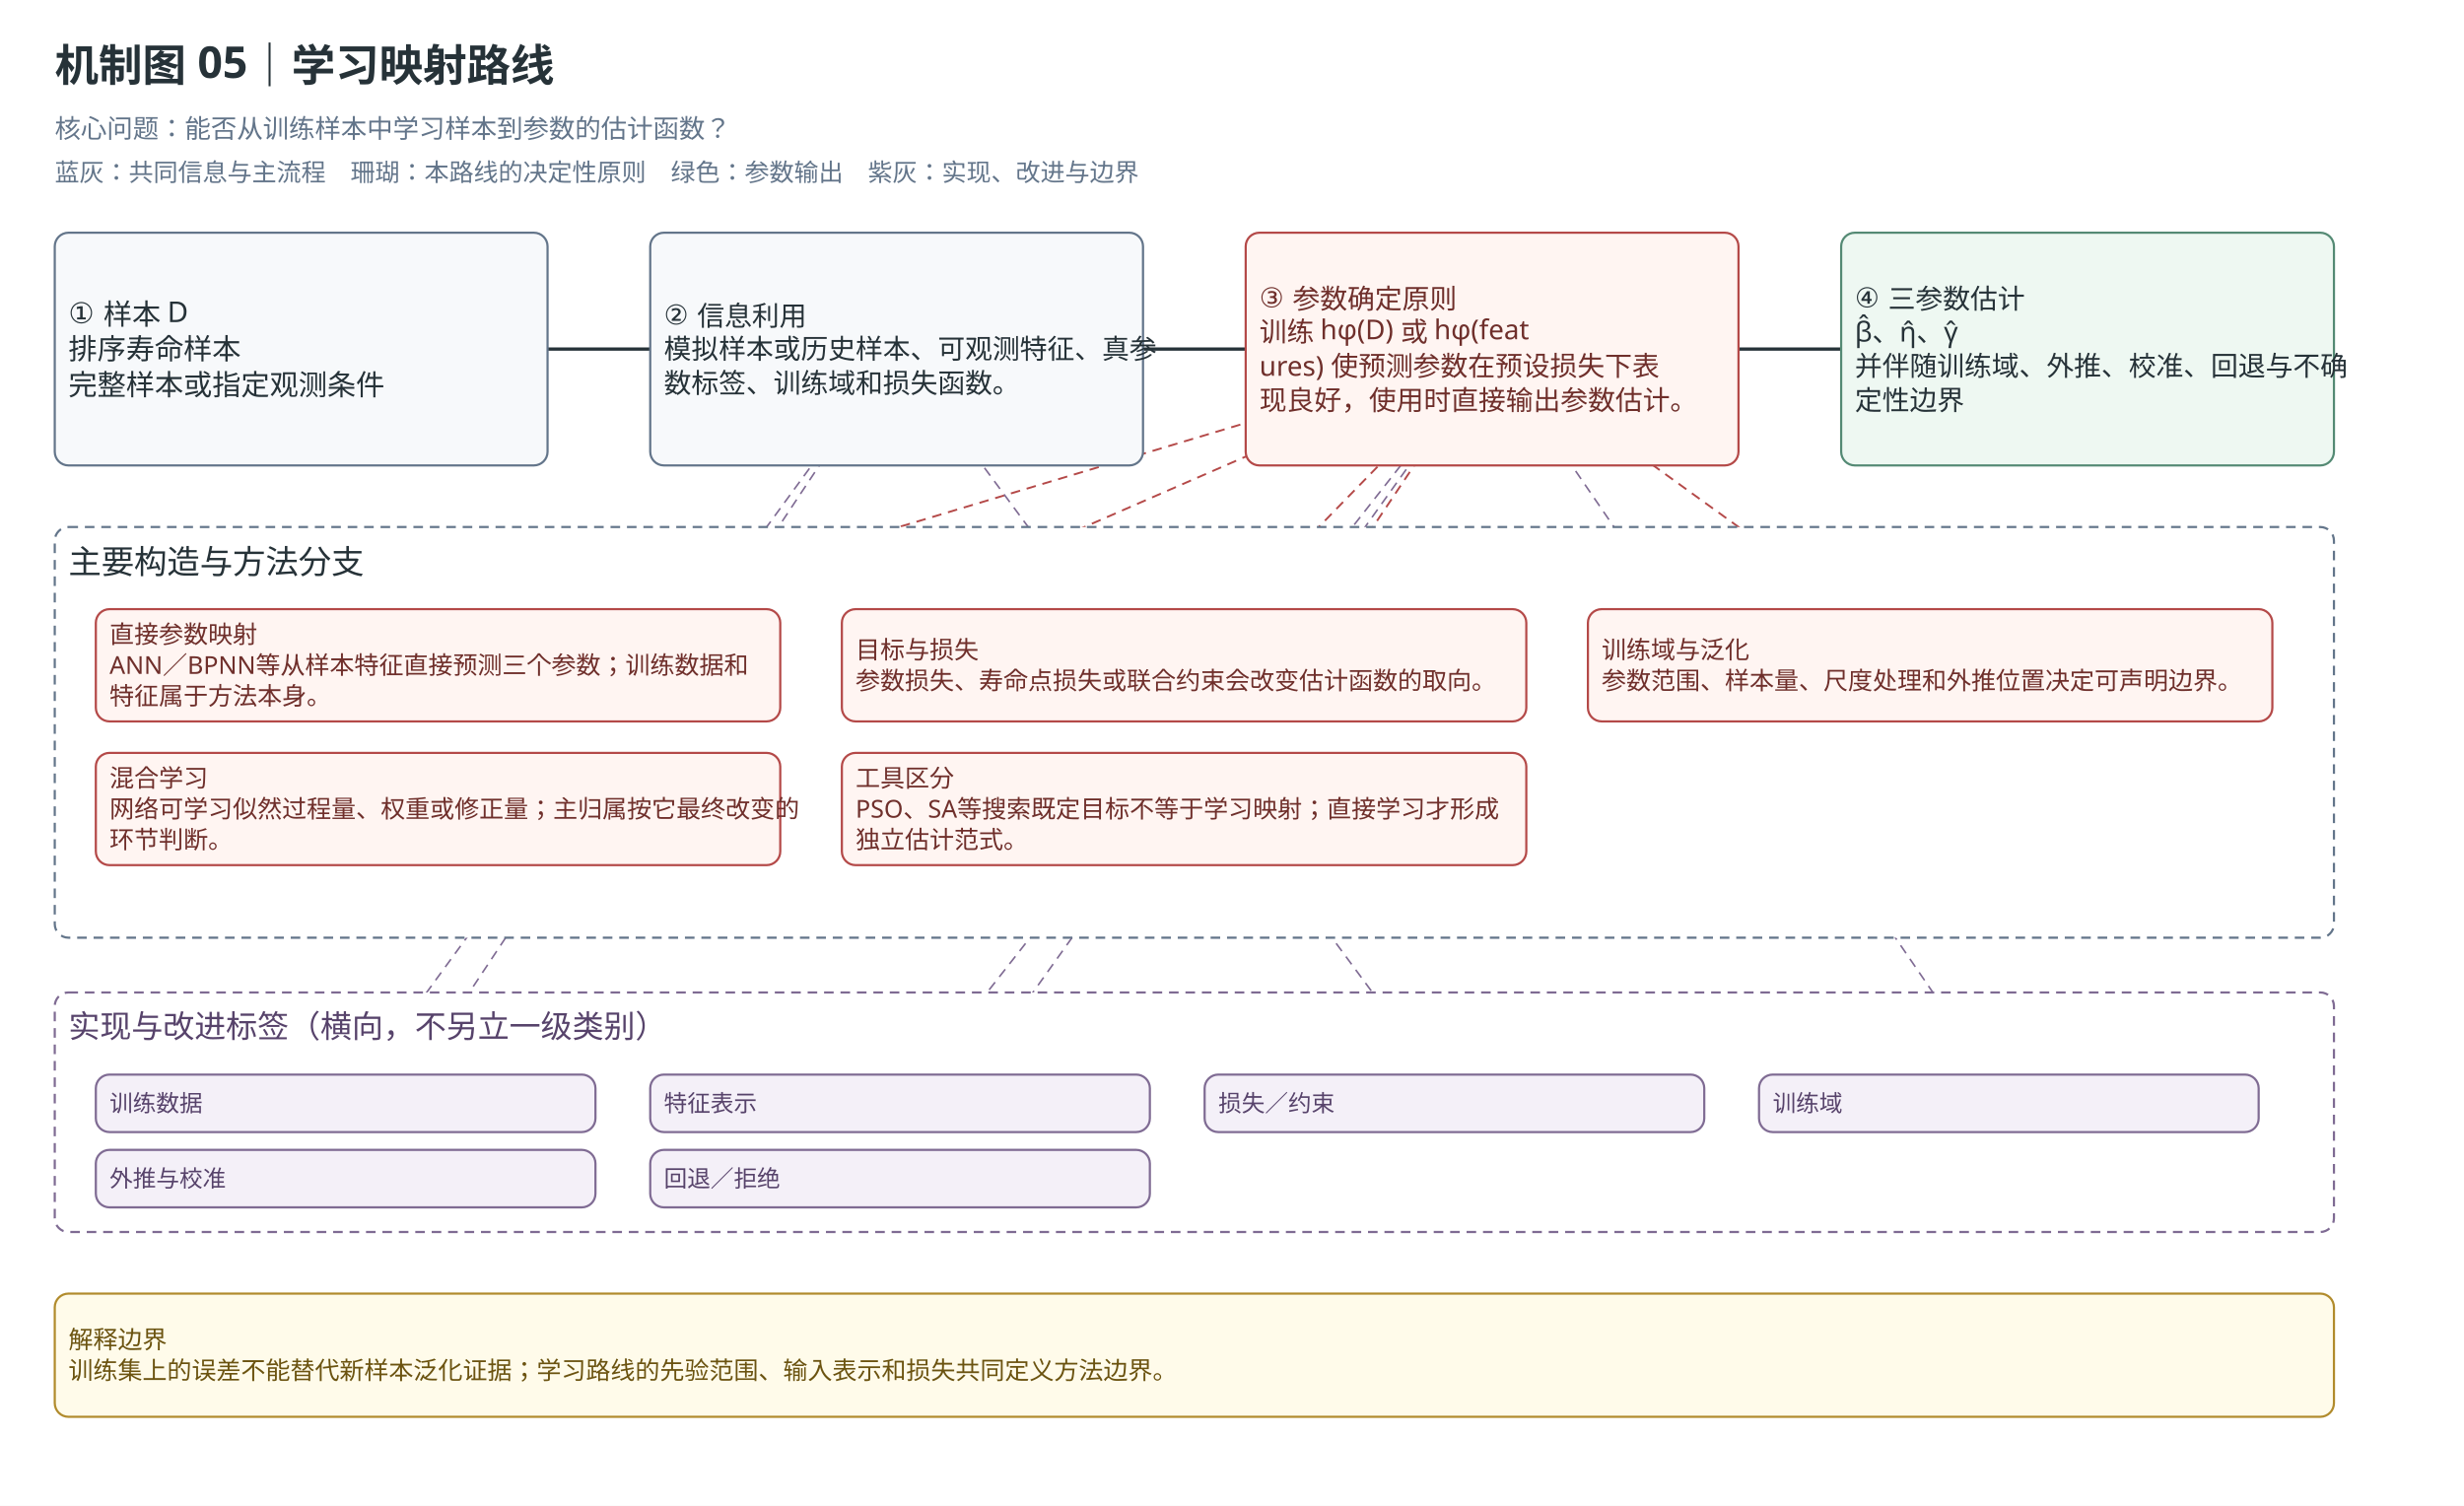
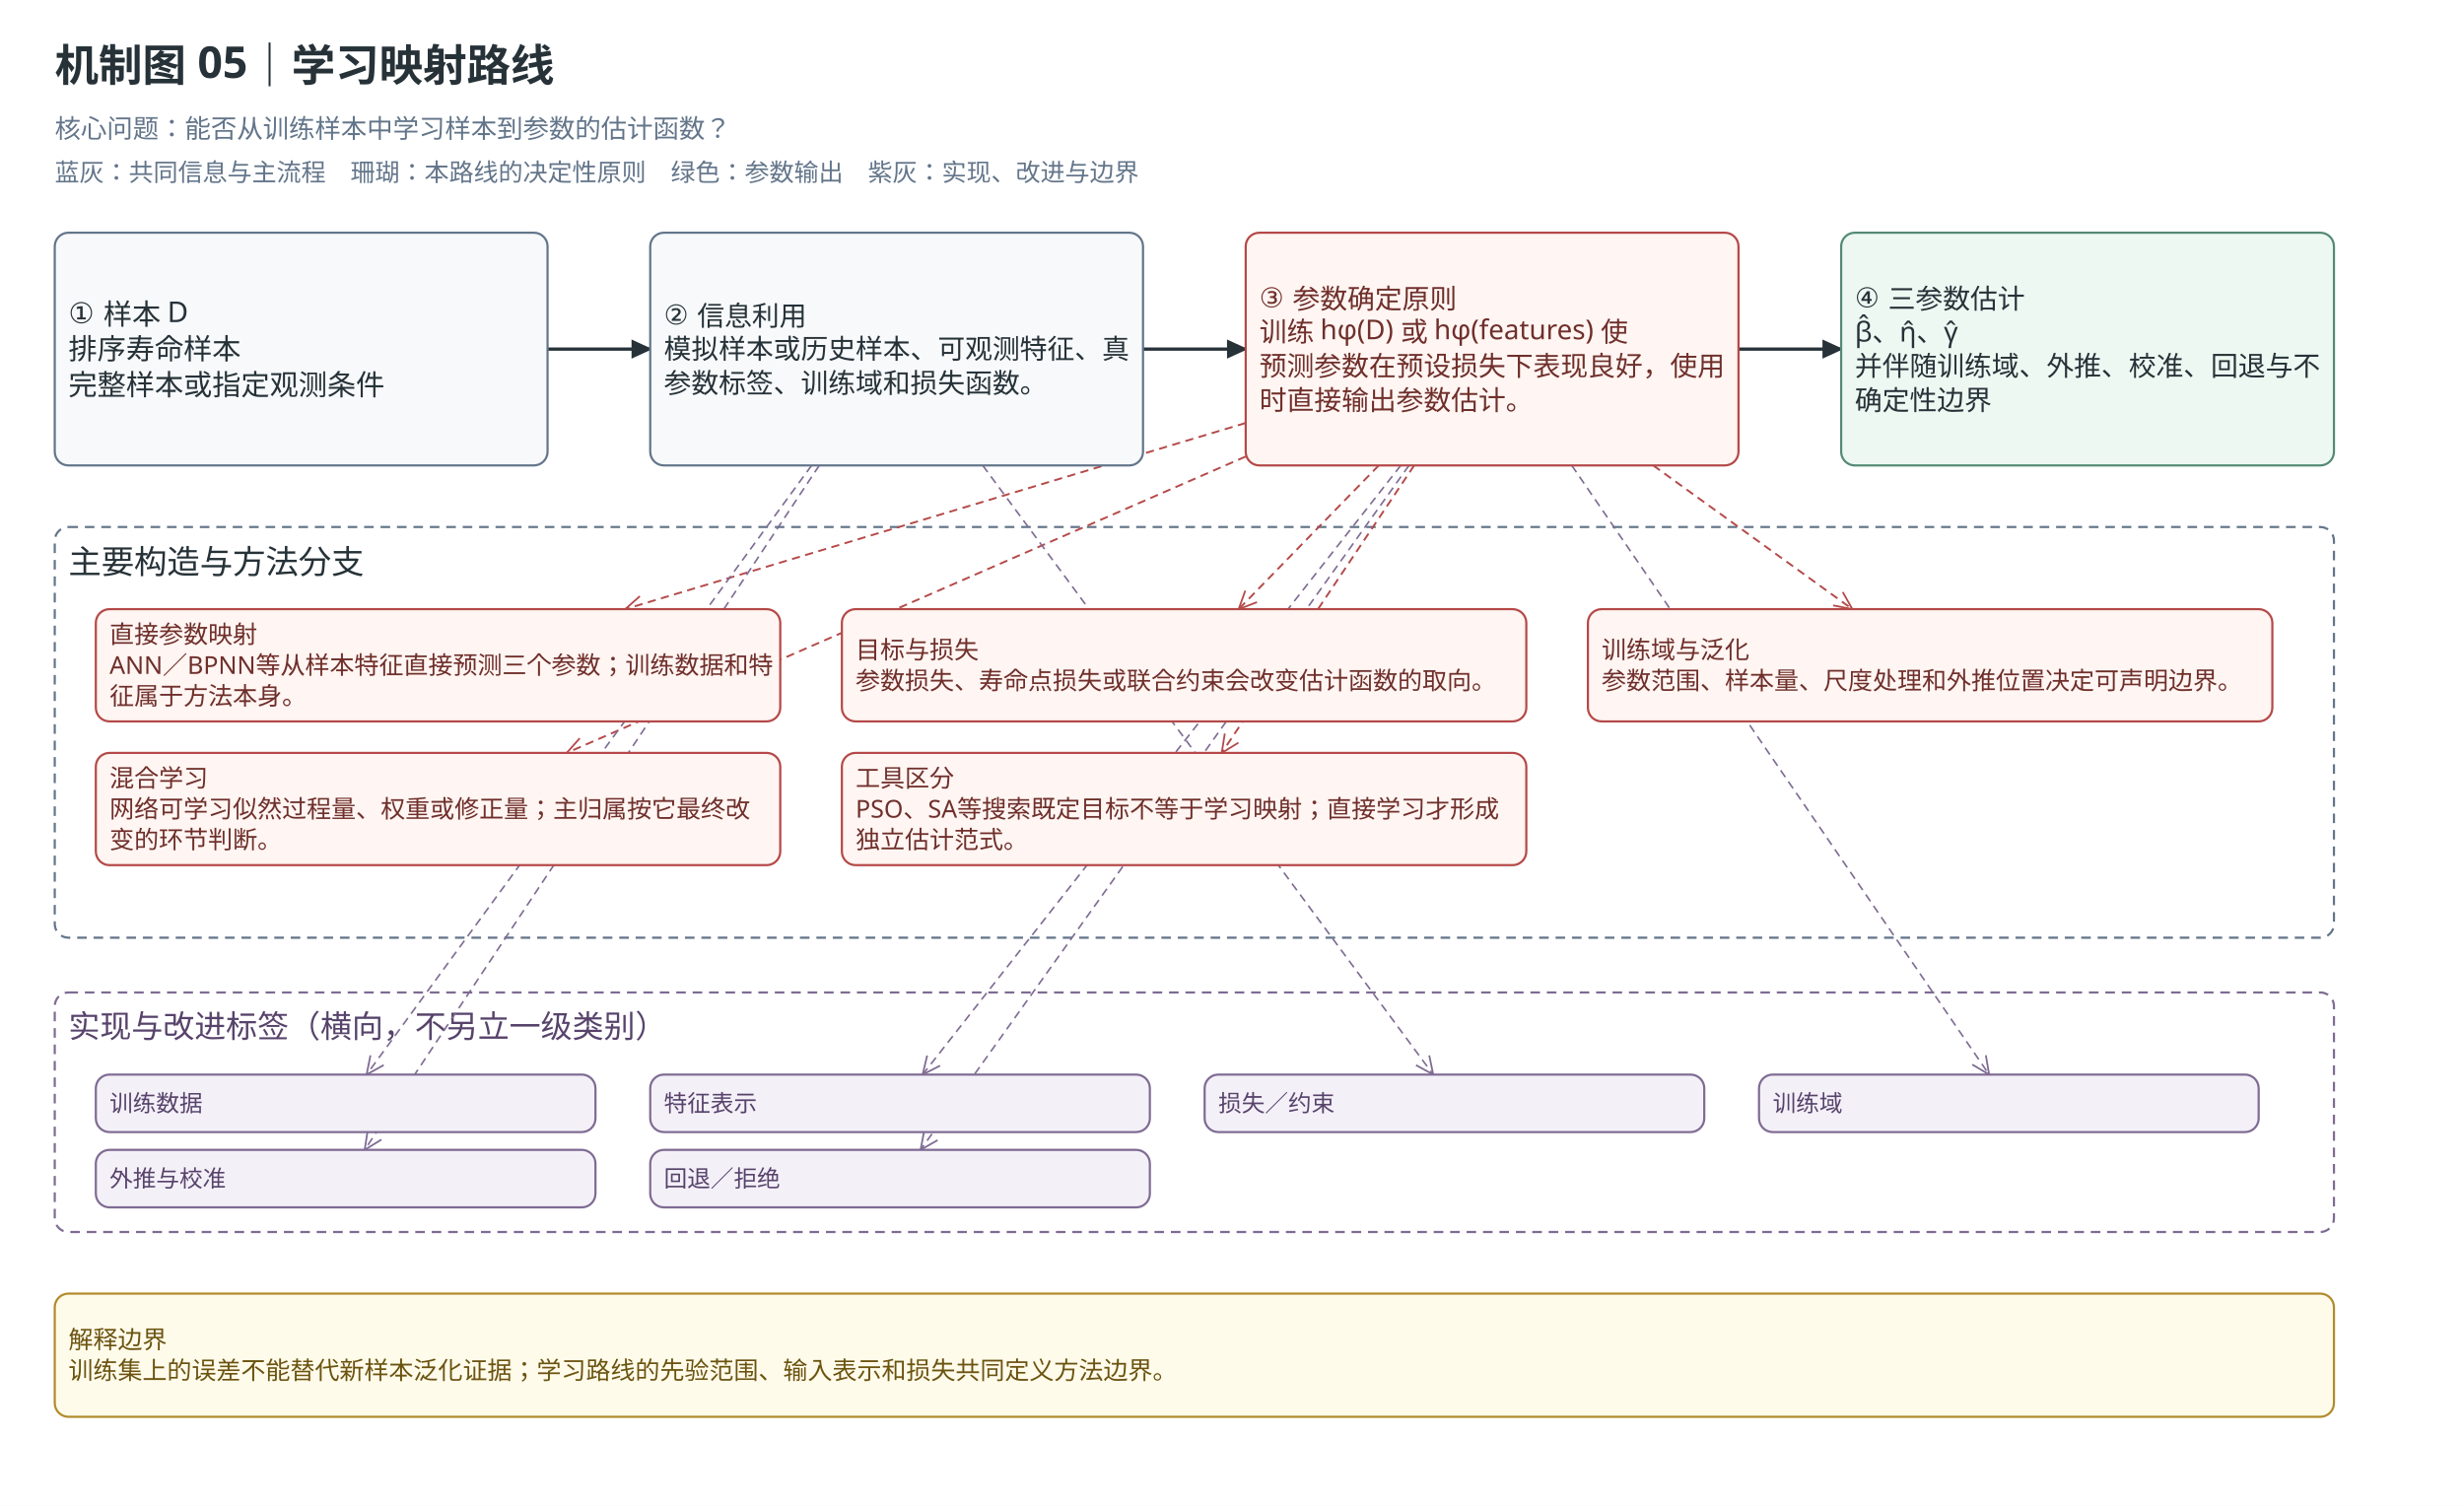
<svg xmlns="http://www.w3.org/2000/svg" width="1800" height="1100" viewBox="0 0 1800 1100" role="img" aria-label="05-学习映射路线-机制图">
  <rect width="100%" height="100%" fill="#ffffff" />
  <defs>
-     <marker id="arrow-open" markerWidth="10" markerHeight="10" refX="9" refY="5" orient="auto">
-       <path d="M1 1 L9 5 L1 9" fill="none" stroke="context-stroke" stroke-width="1.3" />
+     <marker id="arrow-block-263238" markerWidth="15" markerHeight="14" refX="14" refY="7" markerUnits="userSpaceOnUse" orient="auto">
+       <path d="M1 1 L14 7 L1 13 Z" fill="#263238" stroke="#263238" stroke-width="1.3" />
    </marker>
-     <marker id="arrow-block" markerWidth="10" markerHeight="10" refX="9" refY="5" orient="auto">
-       <path d="M1 1 L9 5 L1 9 Z" fill="context-stroke" stroke="context-stroke" />
+     <marker id="arrow-open-263238" markerWidth="15" markerHeight="14" refX="14" refY="7" markerUnits="userSpaceOnUse" orient="auto">
+       <path d="M1 1 L14 7 L1 13" fill="none" stroke="#263238" stroke-width="1.3" />
+     </marker>
+     <marker id="arrow-block-7F6B93" markerWidth="15" markerHeight="14" refX="14" refY="7" markerUnits="userSpaceOnUse" orient="auto">
+       <path d="M1 1 L14 7 L1 13 Z" fill="#7F6B93" stroke="#7F6B93" stroke-width="1.3" />
+     </marker>
+     <marker id="arrow-open-7F6B93" markerWidth="15" markerHeight="14" refX="14" refY="7" markerUnits="userSpaceOnUse" orient="auto">
+       <path d="M1 1 L14 7 L1 13" fill="none" stroke="#7F6B93" stroke-width="1.3" />
+     </marker>
+     <marker id="arrow-block-B44948" markerWidth="15" markerHeight="14" refX="14" refY="7" markerUnits="userSpaceOnUse" orient="auto">
+       <path d="M1 1 L14 7 L1 13 Z" fill="#B44948" stroke="#B44948" stroke-width="1.3" />
+     </marker>
+     <marker id="arrow-open-B44948" markerWidth="15" markerHeight="14" refX="14" refY="7" markerUnits="userSpaceOnUse" orient="auto">
+       <path d="M1 1 L14 7 L1 13" fill="none" stroke="#B44948" stroke-width="1.3" />
    </marker>
  </defs>
-   <line x1="220.0" y1="255.0" x2="655.0" y2="255.0" stroke="#263238" stroke-width="2.4" marker-end="url(#arrow-block)" />
-   <line x1="655.0" y1="255.0" x2="1090.0" y2="255.0" stroke="#263238" stroke-width="2.4" marker-end="url(#arrow-block)" />
-   <line x1="1090.0" y1="255.0" x2="1525.0" y2="255.0" stroke="#263238" stroke-width="2.4" marker-end="url(#arrow-block)" />
-   <line x1="1090.0" y1="255.0" x2="320.0" y2="486.0" stroke="#B44948" stroke-width="1.4" stroke-dasharray="7 5" marker-end="url(#arrow-open)" />
-   <line x1="1090.0" y1="255.0" x2="865.0" y2="486.0" stroke="#B44948" stroke-width="1.4" stroke-dasharray="7 5" marker-end="url(#arrow-open)" />
-   <line x1="1090.0" y1="255.0" x2="1410.0" y2="486.0" stroke="#B44948" stroke-width="1.4" stroke-dasharray="7 5" marker-end="url(#arrow-open)" />
-   <line x1="1090.0" y1="255.0" x2="320.0" y2="591.0" stroke="#B44948" stroke-width="1.4" stroke-dasharray="7 5" marker-end="url(#arrow-open)" />
-   <line x1="1090.0" y1="255.0" x2="865.0" y2="591.0" stroke="#B44948" stroke-width="1.4" stroke-dasharray="7 5" marker-end="url(#arrow-open)" />
-   <line x1="655.0" y1="255.0" x2="252.5" y2="806.0" stroke="#7F6B93" stroke-width="1.2" stroke-dasharray="7 5" marker-end="url(#arrow-open)" />
-   <line x1="1090.0" y1="255.0" x2="657.5" y2="806.0" stroke="#7F6B93" stroke-width="1.2" stroke-dasharray="7 5" marker-end="url(#arrow-open)" />
-   <line x1="655.0" y1="255.0" x2="1062.5" y2="806.0" stroke="#7F6B93" stroke-width="1.2" stroke-dasharray="7 5" marker-end="url(#arrow-open)" />
-   <line x1="1090.0" y1="255.0" x2="1467.5" y2="806.0" stroke="#7F6B93" stroke-width="1.2" stroke-dasharray="7 5" marker-end="url(#arrow-open)" />
-   <line x1="655.0" y1="255.0" x2="252.5" y2="861.0" stroke="#7F6B93" stroke-width="1.2" stroke-dasharray="7 5" marker-end="url(#arrow-open)" />
-   <line x1="1090.0" y1="255.0" x2="657.5" y2="861.0" stroke="#7F6B93" stroke-width="1.2" stroke-dasharray="7 5" marker-end="url(#arrow-open)" />
  <rect x="40.0" y="385.0" width="1665.0" height="300.0" rx="10" fill="#FFFFFF" stroke="#63758A" stroke-width="1.6" stroke-dasharray="7 5" />
  <text x="50.0" y="419.0" font-family="Microsoft YaHei,Segoe UI,sans-serif" font-size="24.0" fill="#263238" text-anchor="start">主要构造与方法分支</text>
  <rect x="40.0" y="725.0" width="1665.0" height="175.0" rx="10" fill="#FFFFFF" stroke="#7F6B93" stroke-width="1.6" stroke-dasharray="7 5" />
  <text x="50.0" y="758.0" font-family="Microsoft YaHei,Segoe UI,sans-serif" font-size="23.0" fill="#57436B" text-anchor="start">实现与改进标签（横向，不另立一级类别）</text>
-   <rect x="40.0" y="945.0" width="1665.0" height="90.0" rx="10" fill="#FFFBEA" stroke="#B18B2C" stroke-width="1.6" />
-   <text x="50.0" y="985.0" font-family="Microsoft YaHei,Segoe UI,sans-serif" font-size="18.0" fill="#6B5310" text-anchor="start">解释边界</text>
-   <text x="50.0" y="1007.5" font-family="Microsoft YaHei,Segoe UI,sans-serif" font-size="18.0" fill="#6B5310" text-anchor="start">训练集上的误差不能替代新样本泛化证据；学习路线的先验范围、输入表示和损失共同定义方法边界。</text>
+   <polyline points="400.0,255.0 475.0,255.0" fill="none" stroke="#263238" stroke-width="2.4" stroke-linejoin="round" marker-end="url(#arrow-block-263238)" />
+   <polyline points="835.0,255.0 910.0,255.0" fill="none" stroke="#263238" stroke-width="2.4" stroke-linejoin="round" marker-end="url(#arrow-block-263238)" />
+   <polyline points="1270.0,255.0 1345.0,255.0" fill="none" stroke="#263238" stroke-width="2.4" stroke-linejoin="round" marker-end="url(#arrow-block-263238)" />
+   <polyline points="910.0,309.0 456.7,445.0" fill="none" stroke="#B44948" stroke-width="1.4" stroke-linejoin="round" stroke-dasharray="6 4" marker-end="url(#arrow-open-B44948)" />
+   <polyline points="1007.2,340.0 904.9,445.0" fill="none" stroke="#B44948" stroke-width="1.4" stroke-linejoin="round" stroke-dasharray="6 4" marker-end="url(#arrow-open-B44948)" />
+   <polyline points="1207.7,340.0 1353.2,445.0" fill="none" stroke="#B44948" stroke-width="1.4" stroke-linejoin="round" stroke-dasharray="6 4" marker-end="url(#arrow-open-B44948)" />
+   <polyline points="910.0,333.5 414.0,550.0" fill="none" stroke="#B44948" stroke-width="1.4" stroke-linejoin="round" stroke-dasharray="6 4" marker-end="url(#arrow-open-B44948)" />
+   <polyline points="1033.1,340.0 892.5,550.0" fill="none" stroke="#B44948" stroke-width="1.4" stroke-linejoin="round" stroke-dasharray="6 4" marker-end="url(#arrow-open-B44948)" />
+   <polyline points="592.9,340.0 267.8,785.0" fill="none" stroke="#7F6B93" stroke-width="1.2" stroke-linejoin="round" stroke-dasharray="6 4" marker-end="url(#arrow-open-7F6B93)" />
+   <polyline points="1023.3,340.0 674.0,785.0" fill="none" stroke="#7F6B93" stroke-width="1.2" stroke-linejoin="round" stroke-dasharray="6 4" marker-end="url(#arrow-open-7F6B93)" />
+   <polyline points="717.9,340.0 1047.0,785.0" fill="none" stroke="#7F6B93" stroke-width="1.2" stroke-linejoin="round" stroke-dasharray="6 4" marker-end="url(#arrow-open-7F6B93)" />
+   <polyline points="1148.2,340.0 1453.1,785.0" fill="none" stroke="#7F6B93" stroke-width="1.2" stroke-linejoin="round" stroke-dasharray="6 4" marker-end="url(#arrow-open-7F6B93)" />
+   <polyline points="598.5,340.0 266.4,840.0" fill="none" stroke="#7F6B93" stroke-width="1.2" stroke-linejoin="round" stroke-dasharray="6 4" marker-end="url(#arrow-open-7F6B93)" />
+   <polyline points="1029.3,340.0 672.5,840.0" fill="none" stroke="#7F6B93" stroke-width="1.2" stroke-linejoin="round" stroke-dasharray="6 4" marker-end="url(#arrow-open-7F6B93)" />
  <rect x="40.0" y="24.0" width="1720.0" height="48.0" rx="0" fill="none" stroke="none" stroke-width="0" />
  <text x="40.0" y="59.2" font-family="Microsoft YaHei,Segoe UI,sans-serif" font-size="32.0" fill="#263238" text-anchor="start" font-weight="700">机制图 05｜学习映射路线</text>
+   <rect x="40.0" y="78.0" width="1720.0" height="32.0" rx="0" fill="none" stroke="none" stroke-width="0" />
+   <text x="40.0" y="100.7" font-family="Microsoft YaHei,Segoe UI,sans-serif" font-size="19.0" fill="#63758A" text-anchor="start">核心问题：能否从训练样本中学习样本到参数的估计函数？</text>
+   <rect x="40.0" y="112.0" width="1720.0" height="28.0" rx="0" fill="none" stroke="none" stroke-width="0" />
+   <text x="40.0" y="132.3" font-family="Microsoft YaHei,Segoe UI,sans-serif" font-size="18.0" fill="#63758A" text-anchor="start">蓝灰：共同信息与主流程　珊瑚：本路线的决定性原则　绿色：参数输出　紫灰：实现、改进与边界</text>
  <rect x="40.0" y="170.0" width="360.0" height="170.0" rx="10" fill="#F7F9FB" stroke="#63758A" stroke-width="1.6" />
  <text x="50.0" y="236.1" font-family="Microsoft YaHei,Segoe UI,sans-serif" font-size="21.0" fill="#263238" text-anchor="start">① 样本 D</text>
  <text x="50.0" y="262.4" font-family="Microsoft YaHei,Segoe UI,sans-serif" font-size="21.0" fill="#263238" text-anchor="start">排序寿命样本</text>
  <text x="50.0" y="288.6" font-family="Microsoft YaHei,Segoe UI,sans-serif" font-size="21.0" fill="#263238" text-anchor="start">完整样本或指定观测条件</text>
  <rect x="475.0" y="170.0" width="360.0" height="170.0" rx="10" fill="#F7F9FB" stroke="#63758A" stroke-width="1.6" />
  <text x="485.0" y="237.0" font-family="Microsoft YaHei,Segoe UI,sans-serif" font-size="20.0" fill="#263238" text-anchor="start">② 信息利用</text>
-   <text x="485.0" y="262.0" font-family="Microsoft YaHei,Segoe UI,sans-serif" font-size="20.0" fill="#263238" text-anchor="start">模拟样本或历史样本、可观测特征、真参</text>
-   <text x="485.0" y="287.0" font-family="Microsoft YaHei,Segoe UI,sans-serif" font-size="20.0" fill="#263238" text-anchor="start">数标签、训练域和损失函数。</text>
+   <text x="485.0" y="262.0" font-family="Microsoft YaHei,Segoe UI,sans-serif" font-size="20.0" fill="#263238" text-anchor="start">模拟样本或历史样本、可观测特征、真</text>
+   <text x="485.0" y="287.0" font-family="Microsoft YaHei,Segoe UI,sans-serif" font-size="20.0" fill="#263238" text-anchor="start">参数标签、训练域和损失函数。</text>
  <rect x="910.0" y="170.0" width="360.0" height="170.0" rx="10" fill="#FFF5F2" stroke="#B44948" stroke-width="1.6" />
  <text x="920.0" y="224.5" font-family="Microsoft YaHei,Segoe UI,sans-serif" font-size="20.0" fill="#6F2F2B" text-anchor="start">③ 参数确定原则</text>
-   <text x="920.0" y="249.5" font-family="Microsoft YaHei,Segoe UI,sans-serif" font-size="20.0" fill="#6F2F2B" text-anchor="start">训练 hφ(D) 或 hφ(feat</text>
-   <text x="920.0" y="274.5" font-family="Microsoft YaHei,Segoe UI,sans-serif" font-size="20.0" fill="#6F2F2B" text-anchor="start">ures) 使预测参数在预设损失下表</text>
-   <text x="920.0" y="299.5" font-family="Microsoft YaHei,Segoe UI,sans-serif" font-size="20.0" fill="#6F2F2B" text-anchor="start">现良好，使用时直接输出参数估计。</text>
+   <text x="920.0" y="249.5" font-family="Microsoft YaHei,Segoe UI,sans-serif" font-size="20.0" fill="#6F2F2B" text-anchor="start">训练 hφ(D) 或 hφ(features) 使</text>
+   <text x="920.0" y="274.5" font-family="Microsoft YaHei,Segoe UI,sans-serif" font-size="20.0" fill="#6F2F2B" text-anchor="start">预测参数在预设损失下表现良好，使用</text>
+   <text x="920.0" y="299.5" font-family="Microsoft YaHei,Segoe UI,sans-serif" font-size="20.0" fill="#6F2F2B" text-anchor="start">时直接输出参数估计。</text>
  <rect x="1345.0" y="170.0" width="360.0" height="170.0" rx="10" fill="#EEF8F2" stroke="#548A74" stroke-width="1.6" />
  <text x="1355.0" y="224.5" font-family="Microsoft YaHei,Segoe UI,sans-serif" font-size="20.0" fill="#263238" text-anchor="start">④ 三参数估计</text>
  <text x="1355.0" y="249.5" font-family="Microsoft YaHei,Segoe UI,sans-serif" font-size="20.0" fill="#263238" text-anchor="start">β̂、η̂、γ̂</text>
-   <text x="1355.0" y="274.5" font-family="Microsoft YaHei,Segoe UI,sans-serif" font-size="20.0" fill="#263238" text-anchor="start">并伴随训练域、外推、校准、回退与不确</text>
-   <text x="1355.0" y="299.5" font-family="Microsoft YaHei,Segoe UI,sans-serif" font-size="20.0" fill="#263238" text-anchor="start">定性边界</text>
-   <rect x="40.0" y="78.0" width="1720.0" height="32.0" rx="0" fill="none" stroke="none" stroke-width="0" />
-   <text x="40.0" y="100.7" font-family="Microsoft YaHei,Segoe UI,sans-serif" font-size="19.0" fill="#63758A" text-anchor="start">核心问题：能否从训练样本中学习样本到参数的估计函数？</text>
-   <rect x="40.0" y="112.0" width="1720.0" height="28.0" rx="0" fill="none" stroke="none" stroke-width="0" />
-   <text x="40.0" y="132.3" font-family="Microsoft YaHei,Segoe UI,sans-serif" font-size="18.0" fill="#63758A" text-anchor="start">蓝灰：共同信息与主流程　珊瑚：本路线的决定性原则　绿色：参数输出　紫灰：实现、改进与边界</text>
+   <text x="1355.0" y="274.5" font-family="Microsoft YaHei,Segoe UI,sans-serif" font-size="20.0" fill="#263238" text-anchor="start">并伴随训练域、外推、校准、回退与不</text>
+   <text x="1355.0" y="299.5" font-family="Microsoft YaHei,Segoe UI,sans-serif" font-size="20.0" fill="#263238" text-anchor="start">确定性边界</text>
  <rect x="70.0" y="445.0" width="500.0" height="82.0" rx="10" fill="#FFF5F2" stroke="#B44948" stroke-width="1.6" />
  <text x="80.0" y="469.8" font-family="Microsoft YaHei,Segoe UI,sans-serif" font-size="18.0" fill="#6F2F2B" text-anchor="start">直接参数映射</text>
-   <text x="80.0" y="492.3" font-family="Microsoft YaHei,Segoe UI,sans-serif" font-size="18.0" fill="#6F2F2B" text-anchor="start">ANN／BPNN等从样本特征直接预测三个参数；训练数据和</text>
-   <text x="80.0" y="514.8" font-family="Microsoft YaHei,Segoe UI,sans-serif" font-size="18.0" fill="#6F2F2B" text-anchor="start">特征属于方法本身。</text>
+   <text x="80.0" y="492.3" font-family="Microsoft YaHei,Segoe UI,sans-serif" font-size="18.0" fill="#6F2F2B" text-anchor="start">ANN／BPNN等从样本特征直接预测三个参数；训练数据和特</text>
+   <text x="80.0" y="514.8" font-family="Microsoft YaHei,Segoe UI,sans-serif" font-size="18.0" fill="#6F2F2B" text-anchor="start">征属于方法本身。</text>
  <rect x="615.0" y="445.0" width="500.0" height="82.0" rx="10" fill="#FFF5F2" stroke="#B44948" stroke-width="1.6" />
  <text x="625.0" y="481.1" font-family="Microsoft YaHei,Segoe UI,sans-serif" font-size="18.0" fill="#6F2F2B" text-anchor="start">目标与损失</text>
  <text x="625.0" y="503.6" font-family="Microsoft YaHei,Segoe UI,sans-serif" font-size="18.0" fill="#6F2F2B" text-anchor="start">参数损失、寿命点损失或联合约束会改变估计函数的取向。</text>
  <rect x="1160.0" y="445.0" width="500.0" height="82.0" rx="10" fill="#FFF5F2" stroke="#B44948" stroke-width="1.6" />
  <text x="1170.0" y="481.1" font-family="Microsoft YaHei,Segoe UI,sans-serif" font-size="18.0" fill="#6F2F2B" text-anchor="start">训练域与泛化</text>
  <text x="1170.0" y="503.6" font-family="Microsoft YaHei,Segoe UI,sans-serif" font-size="18.0" fill="#6F2F2B" text-anchor="start">参数范围、样本量、尺度处理和外推位置决定可声明边界。</text>
  <rect x="70.0" y="550.0" width="500.0" height="82.0" rx="10" fill="#FFF5F2" stroke="#B44948" stroke-width="1.6" />
  <text x="80.0" y="574.8" font-family="Microsoft YaHei,Segoe UI,sans-serif" font-size="18.0" fill="#6F2F2B" text-anchor="start">混合学习</text>
-   <text x="80.0" y="597.3" font-family="Microsoft YaHei,Segoe UI,sans-serif" font-size="18.0" fill="#6F2F2B" text-anchor="start">网络可学习似然过程量、权重或修正量；主归属按它最终改变的</text>
-   <text x="80.0" y="619.8" font-family="Microsoft YaHei,Segoe UI,sans-serif" font-size="18.0" fill="#6F2F2B" text-anchor="start">环节判断。</text>
+   <text x="80.0" y="597.3" font-family="Microsoft YaHei,Segoe UI,sans-serif" font-size="18.0" fill="#6F2F2B" text-anchor="start">网络可学习似然过程量、权重或修正量；主归属按它最终改</text>
+   <text x="80.0" y="619.8" font-family="Microsoft YaHei,Segoe UI,sans-serif" font-size="18.0" fill="#6F2F2B" text-anchor="start">变的环节判断。</text>
  <rect x="615.0" y="550.0" width="500.0" height="82.0" rx="10" fill="#FFF5F2" stroke="#B44948" stroke-width="1.6" />
  <text x="625.0" y="574.8" font-family="Microsoft YaHei,Segoe UI,sans-serif" font-size="18.0" fill="#6F2F2B" text-anchor="start">工具区分</text>
  <text x="625.0" y="597.3" font-family="Microsoft YaHei,Segoe UI,sans-serif" font-size="18.0" fill="#6F2F2B" text-anchor="start">PSO、SA等搜索既定目标不等于学习映射；直接学习才形成</text>
  <text x="625.0" y="619.8" font-family="Microsoft YaHei,Segoe UI,sans-serif" font-size="18.0" fill="#6F2F2B" text-anchor="start">独立估计范式。</text>
  <rect x="70.0" y="785.0" width="365.0" height="42.0" rx="10" fill="#F4F0F8" stroke="#7F6B93" stroke-width="1.6" />
  <text x="80.0" y="812.0" font-family="Microsoft YaHei,Segoe UI,sans-serif" font-size="17.0" fill="#57436B" text-anchor="start">训练数据</text>
  <rect x="475.0" y="785.0" width="365.0" height="42.0" rx="10" fill="#F4F0F8" stroke="#7F6B93" stroke-width="1.6" />
  <text x="485.0" y="812.0" font-family="Microsoft YaHei,Segoe UI,sans-serif" font-size="17.0" fill="#57436B" text-anchor="start">特征表示</text>
  <rect x="880.0" y="785.0" width="365.0" height="42.0" rx="10" fill="#F4F0F8" stroke="#7F6B93" stroke-width="1.6" />
  <text x="890.0" y="812.0" font-family="Microsoft YaHei,Segoe UI,sans-serif" font-size="17.0" fill="#57436B" text-anchor="start">损失／约束</text>
  <rect x="1285.0" y="785.0" width="365.0" height="42.0" rx="10" fill="#F4F0F8" stroke="#7F6B93" stroke-width="1.6" />
  <text x="1295.0" y="812.0" font-family="Microsoft YaHei,Segoe UI,sans-serif" font-size="17.0" fill="#57436B" text-anchor="start">训练域</text>
  <rect x="70.0" y="840.0" width="365.0" height="42.0" rx="10" fill="#F4F0F8" stroke="#7F6B93" stroke-width="1.6" />
  <text x="80.0" y="867.0" font-family="Microsoft YaHei,Segoe UI,sans-serif" font-size="17.0" fill="#57436B" text-anchor="start">外推与校准</text>
  <rect x="475.0" y="840.0" width="365.0" height="42.0" rx="10" fill="#F4F0F8" stroke="#7F6B93" stroke-width="1.6" />
  <text x="485.0" y="867.0" font-family="Microsoft YaHei,Segoe UI,sans-serif" font-size="17.0" fill="#57436B" text-anchor="start">回退／拒绝</text>
+   <rect x="40.0" y="945.0" width="1665.0" height="90.0" rx="10" fill="#FFFBEA" stroke="#B18B2C" stroke-width="1.6" />
+   <text x="50.0" y="985.0" font-family="Microsoft YaHei,Segoe UI,sans-serif" font-size="18.0" fill="#6B5310" text-anchor="start">解释边界</text>
+   <text x="50.0" y="1007.5" font-family="Microsoft YaHei,Segoe UI,sans-serif" font-size="18.0" fill="#6B5310" text-anchor="start">训练集上的误差不能替代新样本泛化证据；学习路线的先验范围、输入表示和损失共同定义方法边界。</text>
</svg>
